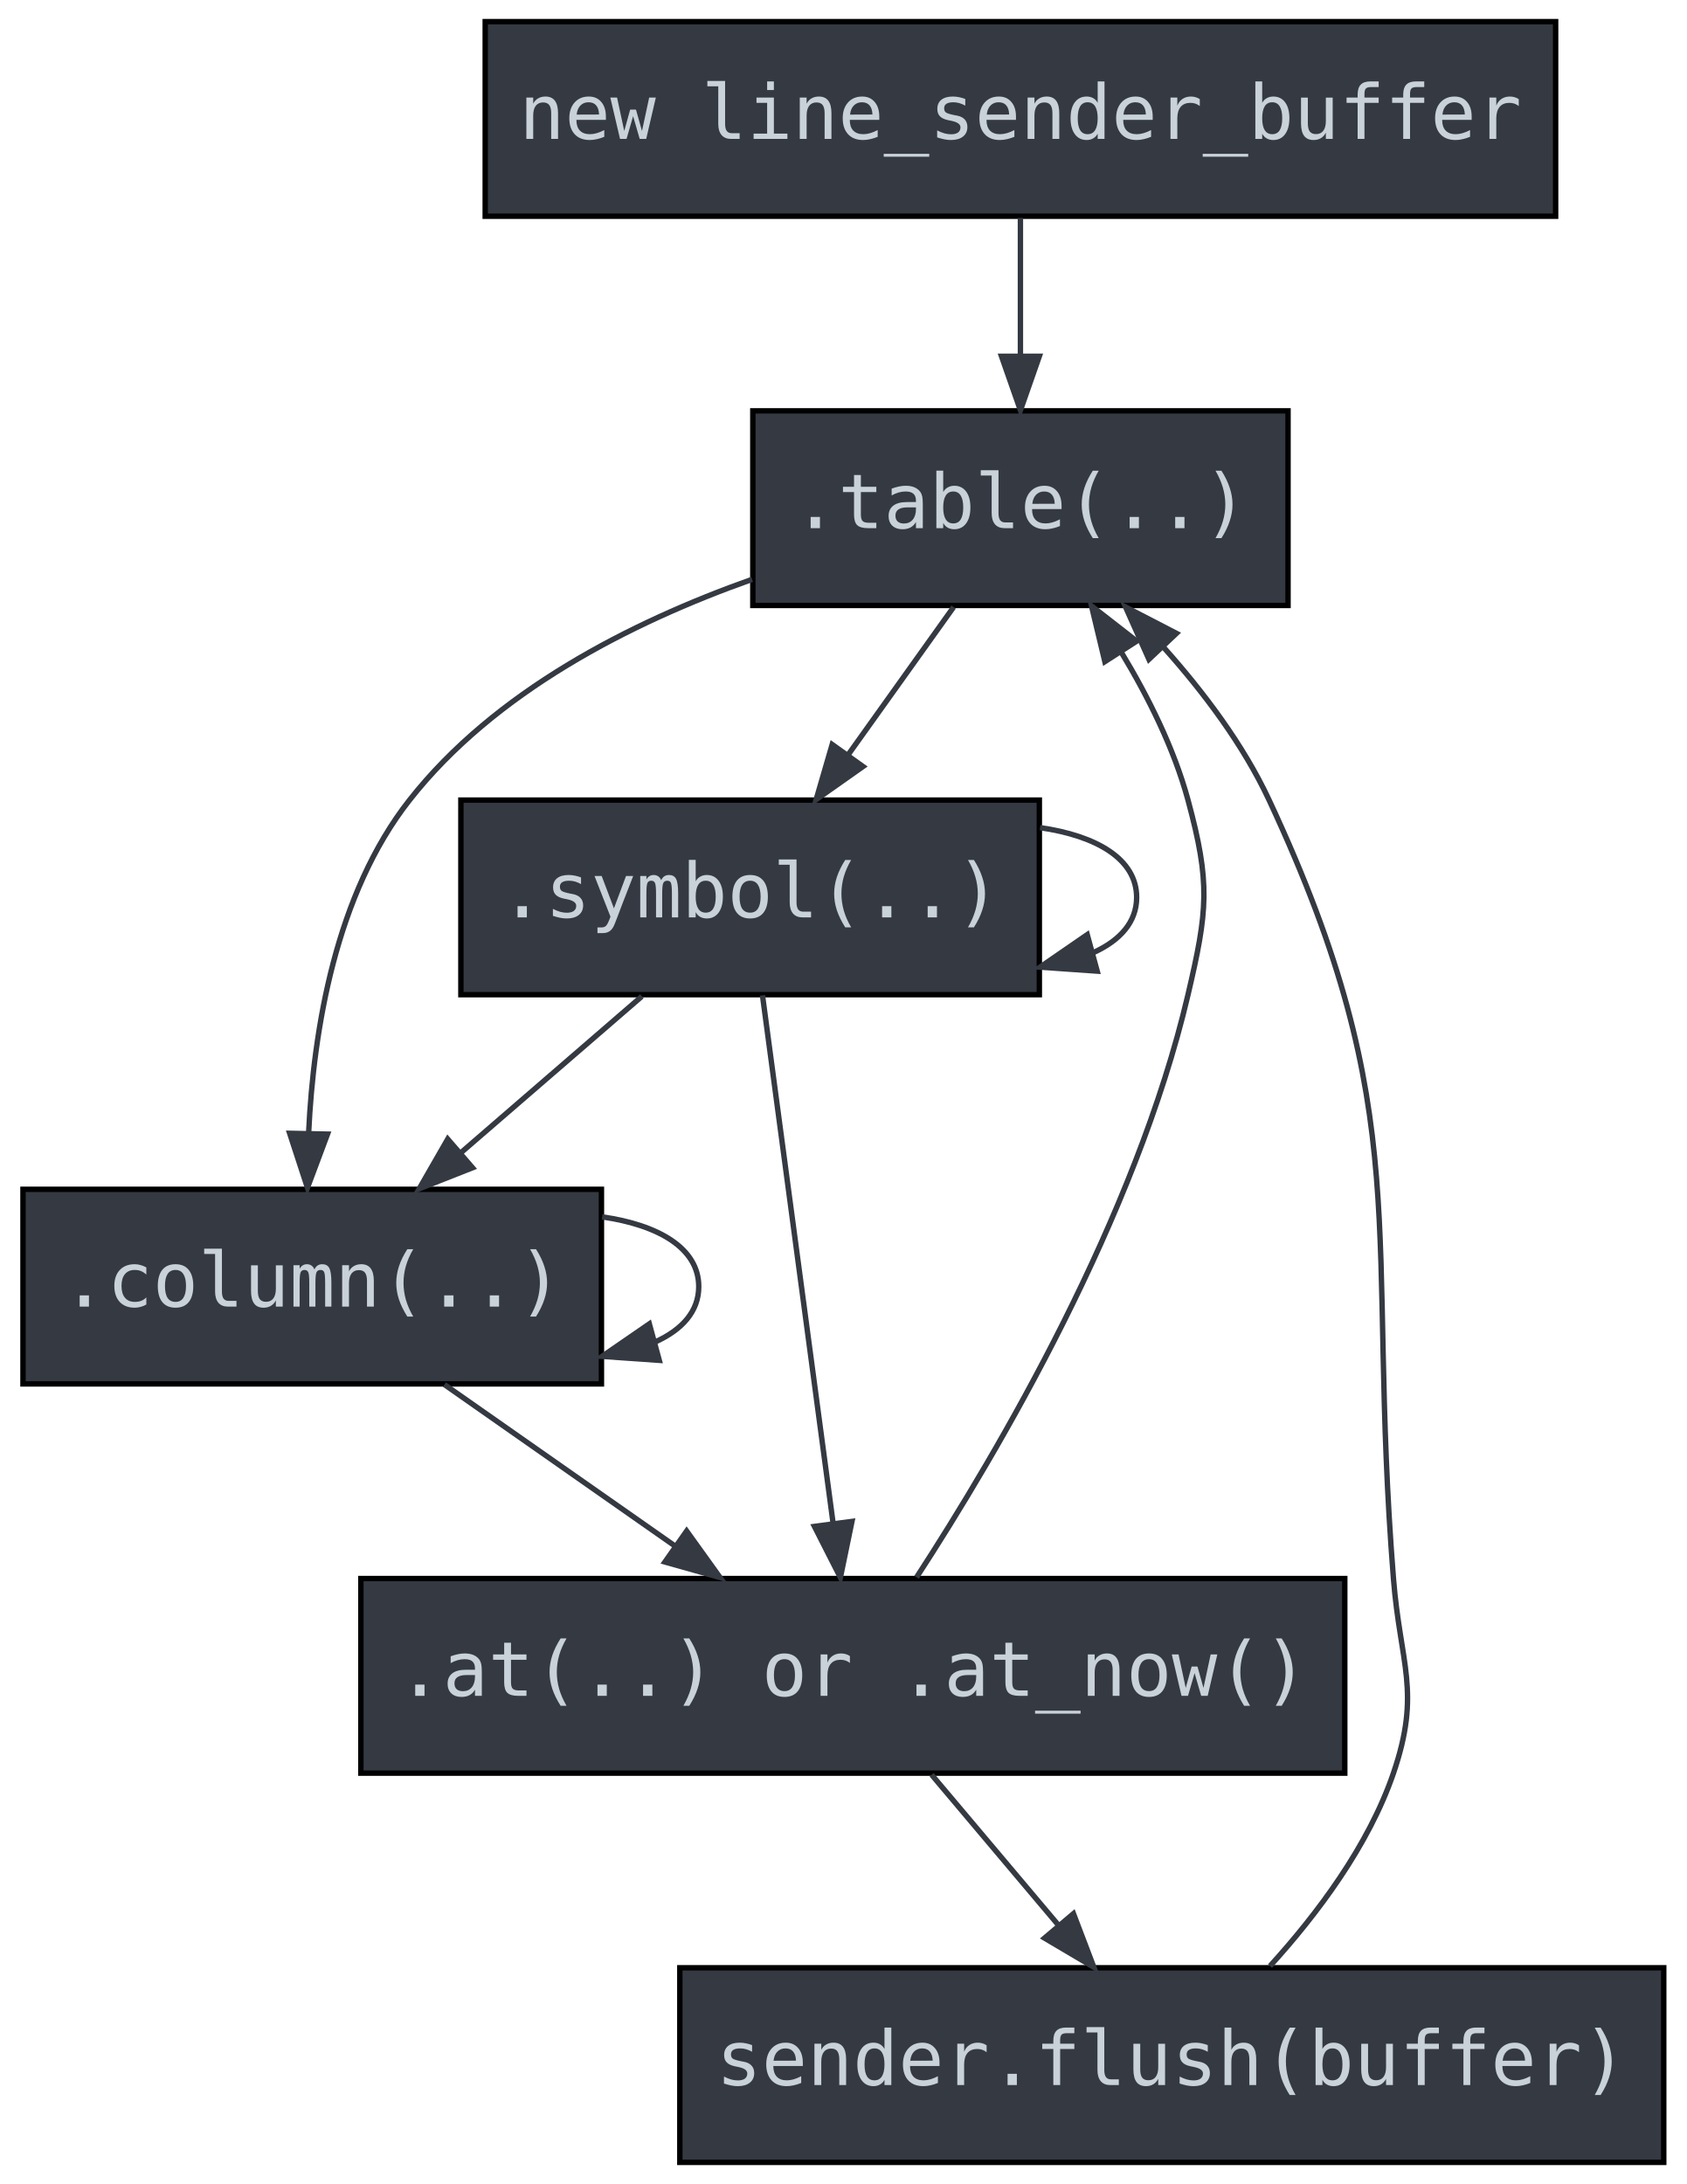
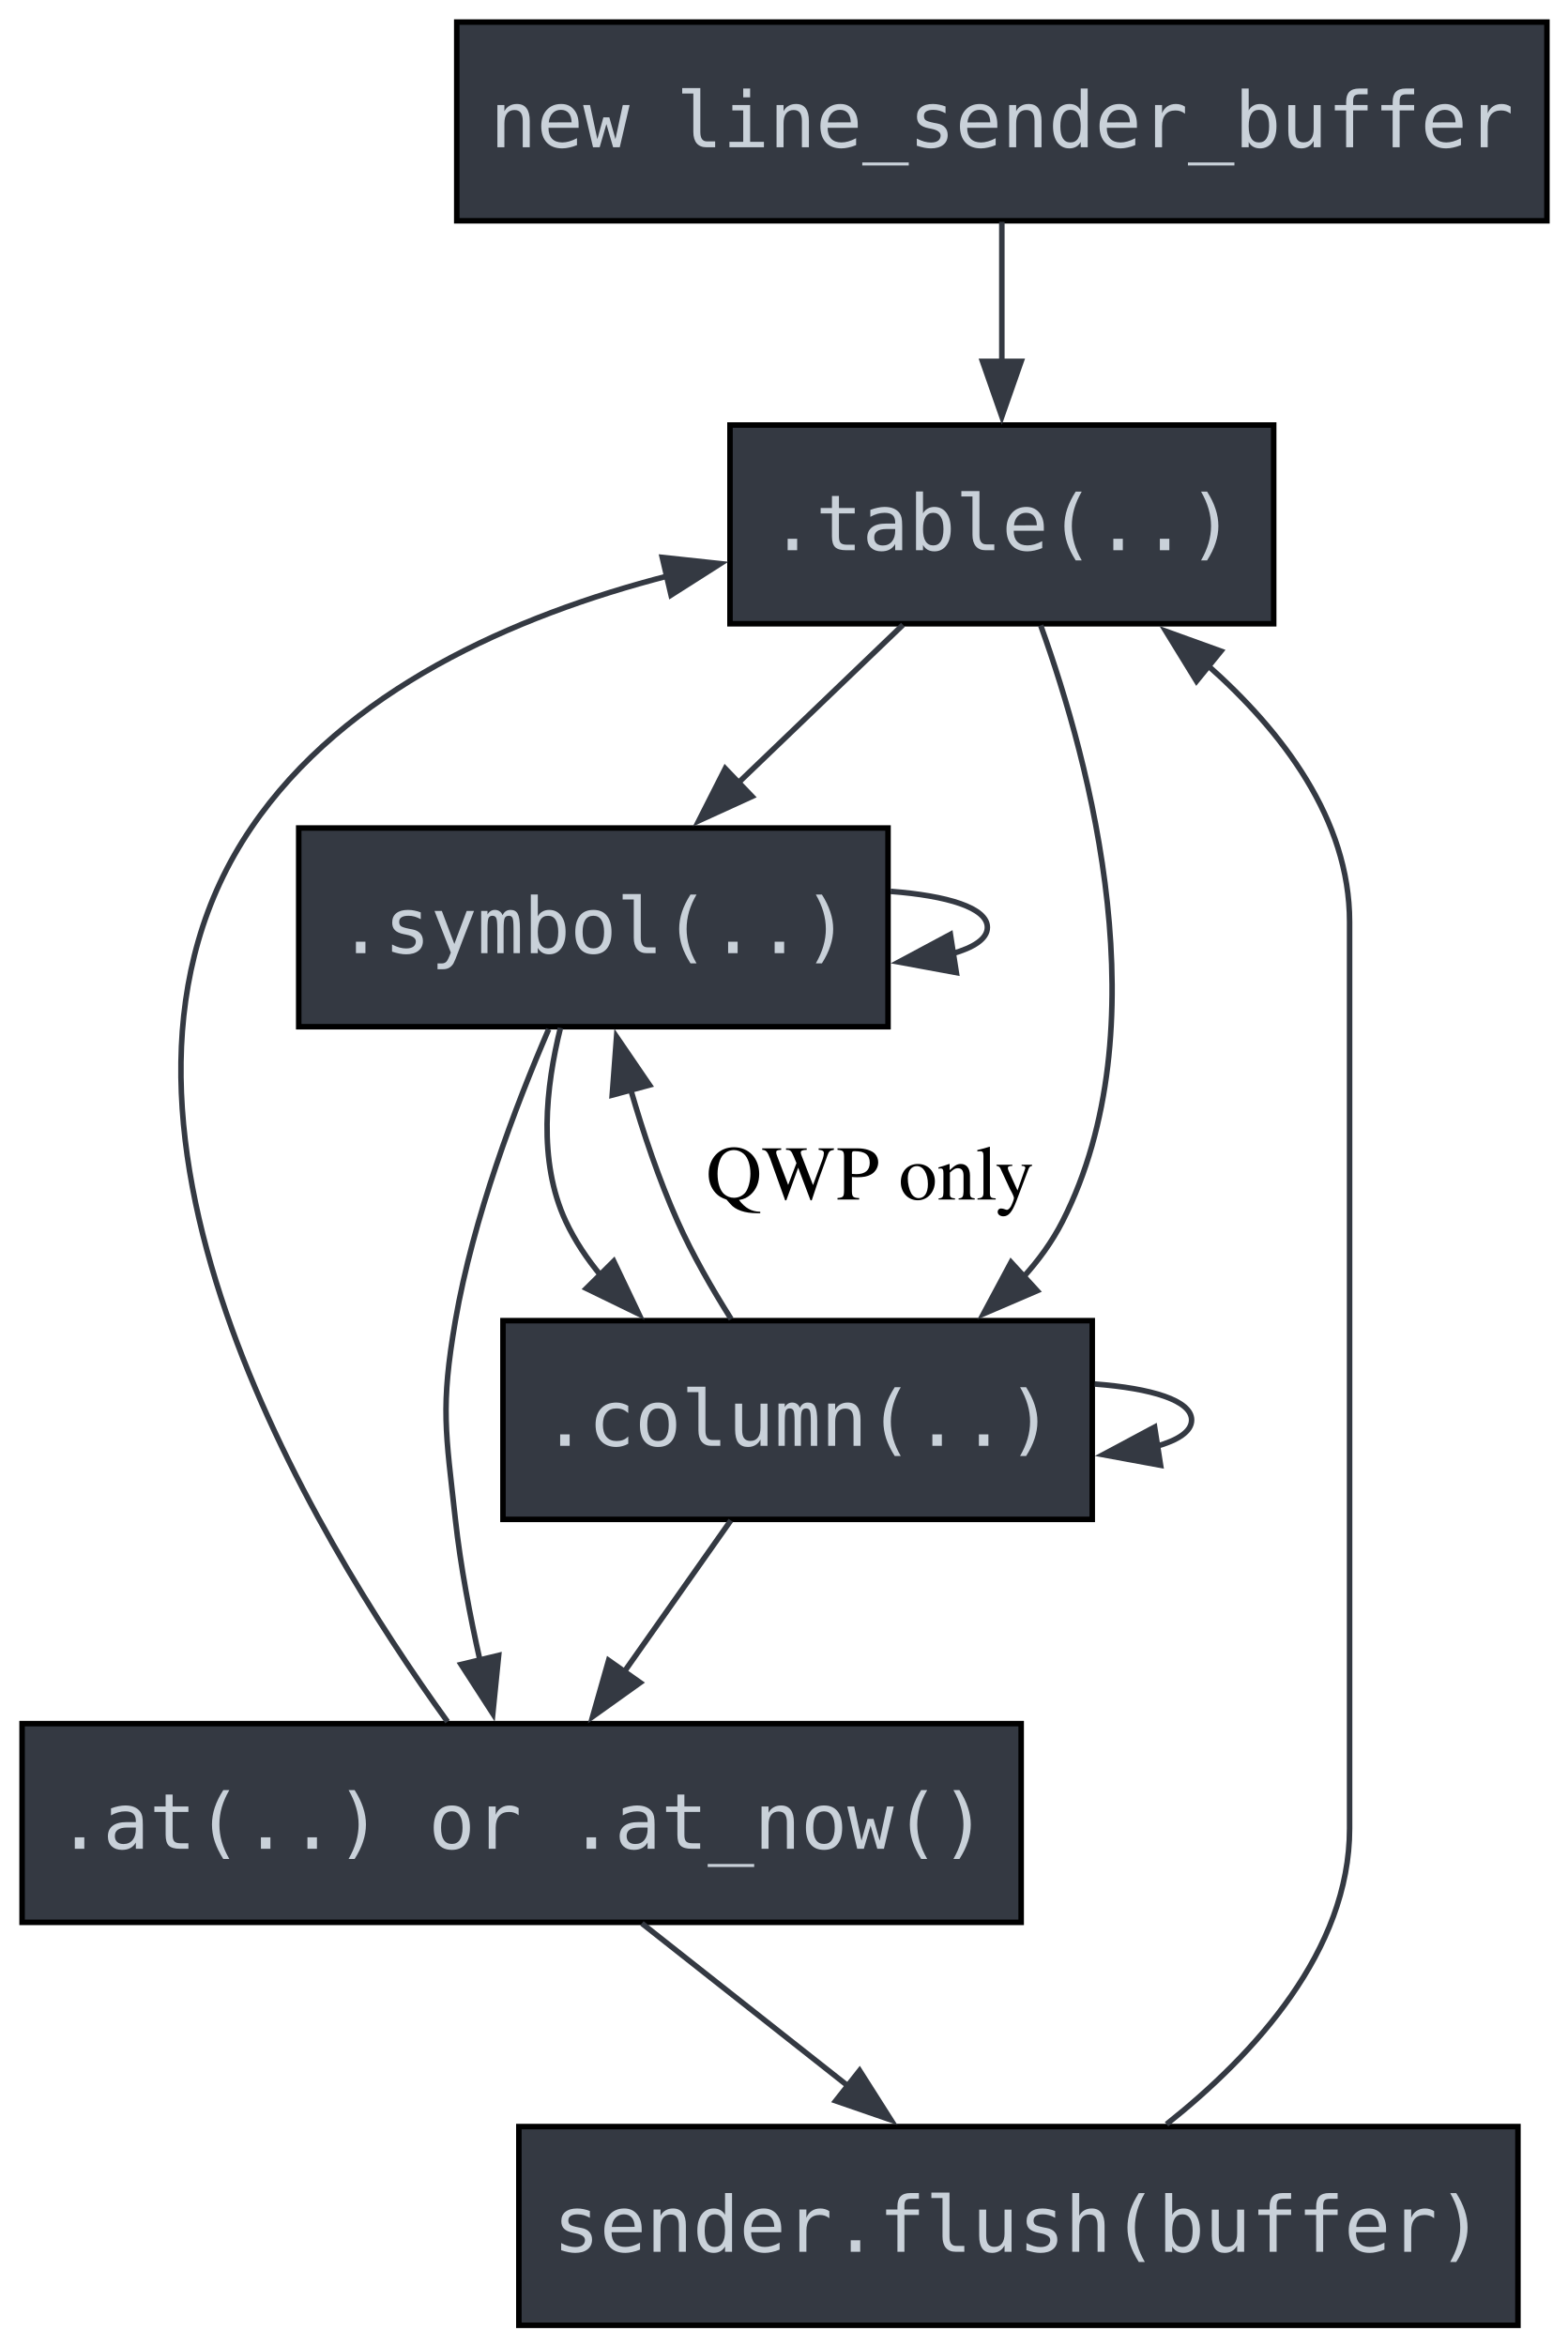
- <svg xmlns="http://www.w3.org/2000/svg" width="312pt" height="404pt" viewBox="0.00 0.00 311.50 404.00">
-   <g id="graph0" class="graph" transform="scale(1 1) rotate(0) translate(4 400)">
+ <svg xmlns="http://www.w3.org/2000/svg" width="284pt" height="425pt" viewBox="0.00 0.00 284.00 425.00">
+   <g id="graph0" class="graph" transform="scale(1 1) rotate(0) translate(4 421.25)">
    <g id="node1" class="node">
-       <polygon fill="#343942" stroke="black" points="283.5,-396 85.5,-396 85.5,-360 283.5,-360 283.5,-396" />
-       <text text-anchor="middle" x="184.5" y="-374.3" font-family="monospace" font-size="14.00" fill="#c9d1d9">new line_sender_buffer</text>
+       <polygon fill="#343942" stroke="black" points="276.25,-417.25 78.75,-417.25 78.75,-381.25 276.25,-381.25 276.25,-417.25" />
+       <text xml:space="preserve" text-anchor="middle" x="177.5" y="-394.57" font-family="monospace" font-size="14.00" fill="#c9d1d9">new line_sender_buffer</text>
    </g>
    <g id="node2" class="node">
-       <polygon fill="#343942" stroke="black" points="234,-324 135,-324 135,-288 234,-288 234,-324" />
-       <text text-anchor="middle" x="184.5" y="-302.3" font-family="monospace" font-size="14.00" fill="#c9d1d9">.table(..)</text>
+       <polygon fill="#343942" stroke="black" points="226.75,-344.25 128.25,-344.25 128.25,-308.25 226.75,-308.25 226.75,-344.25" />
+       <text xml:space="preserve" text-anchor="middle" x="177.5" y="-321.57" font-family="monospace" font-size="14.00" fill="#c9d1d9">.table(..)</text>
    </g>
    <g id="edge1" class="edge">
-       <path fill="none" stroke="#343942" d="M184.5,-359.7C184.5,-351.98 184.5,-342.71 184.5,-334.11" />
-       <polygon fill="#343942" stroke="#343942" points="188,-334.1 184.5,-324.1 181,-334.1 188,-334.1" />
+       <path fill="none" stroke="#343942" d="M177.5,-381.06C177.5,-373.48 177.5,-364.35 177.5,-355.79" />
+       <polygon fill="#343942" stroke="#343942" points="181,-355.79 177.5,-345.79 174,-355.79 181,-355.79" />
    </g>
    <g id="node3" class="node">
-       <polygon fill="#343942" stroke="black" points="188,-252 81,-252 81,-216 188,-216 188,-252" />
-       <text text-anchor="middle" x="134.5" y="-230.3" font-family="monospace" font-size="14.00" fill="#c9d1d9">.symbol(..)</text>
+       <polygon fill="#343942" stroke="black" points="156.88,-271.25 50.12,-271.25 50.12,-235.25 156.88,-235.25 156.88,-271.25" />
+       <text xml:space="preserve" text-anchor="middle" x="103.5" y="-248.57" font-family="monospace" font-size="14.00" fill="#c9d1d9">.symbol(..)</text>
    </g>
    <g id="edge2" class="edge">
-       <path fill="none" stroke="#343942" d="M172.14,-287.7C166.27,-279.47 159.13,-269.48 152.66,-260.42" />
-       <polygon fill="#343942" stroke="#343942" points="155.38,-258.21 146.72,-252.1 149.68,-262.28 155.38,-258.21" />
+       <path fill="none" stroke="#343942" d="M159.59,-308.06C150.65,-299.49 139.68,-288.96 129.81,-279.49" />
+       <polygon fill="#343942" stroke="#343942" points="132.24,-276.97 122.6,-272.57 127.39,-282.02 132.24,-276.97" />
    </g>
    <g id="node4" class="node">
-       <polygon fill="#343942" stroke="black" points="107,-180 0,-180 0,-144 107,-144 107,-180" />
-       <text text-anchor="middle" x="53.5" y="-158.3" font-family="monospace" font-size="14.00" fill="#c9d1d9">.column(..)</text>
+       <polygon fill="#343942" stroke="black" points="193.88,-182 87.12,-182 87.12,-146 193.88,-146 193.88,-182" />
+       <text xml:space="preserve" text-anchor="middle" x="140.5" y="-159.32" font-family="monospace" font-size="14.00" fill="#c9d1d9">.column(..)</text>
    </g>
    <g id="edge6" class="edge">
-       <path fill="none" stroke="#343942" d="M134.87,-292.83C112.32,-284.83 87.23,-272.02 71.5,-252 57.84,-234.61 53.75,-209.56 52.84,-190.47" />
-       <polygon fill="#343942" stroke="#343942" points="56.33,-190.21 52.62,-180.29 49.33,-190.36 56.33,-190.21" />
+       <path fill="none" stroke="#343942" d="M184.54,-307.95C193.64,-282.72 206.31,-235.02 188.5,-200 186.61,-196.29 184.13,-192.88 181.28,-189.76" />
+       <polygon fill="#343942" stroke="#343942" points="183.9,-187.42 174.17,-183.24 179.17,-192.58 183.9,-187.42" />
    </g>
    <g id="edge3" class="edge">
-       <path fill="none" stroke="#343942" d="M188.13,-246.9C198.58,-245.4 206,-241.1 206,-234 206,-229.45 202.96,-226.05 198.02,-223.8" />
-       <polygon fill="#343942" stroke="#343942" points="198.7,-220.36 188.13,-221.1 196.86,-227.11 198.7,-220.36" />
+       <path fill="none" stroke="#343942" d="M157.35,-259.77C167.61,-258.99 174.88,-256.81 174.88,-253.25 174.88,-251.19 172.45,-249.59 168.42,-248.46" />
+       <polygon fill="#343942" stroke="#343942" points="169.26,-245.05 158.84,-246.97 168.18,-251.97 169.26,-245.05" />
    </g>
    <g id="edge4" class="edge">
-       <path fill="none" stroke="#343942" d="M114.48,-215.7C104.37,-206.97 91.96,-196.24 80.98,-186.75" />
-       <polygon fill="#343942" stroke="#343942" points="83.15,-183.99 73.29,-180.1 78.57,-189.29 83.15,-183.99" />
+       <path fill="none" stroke="#343942" d="M97.53,-235.02C94.89,-224.44 93.4,-210.89 98.5,-200 100.16,-196.45 102.38,-193.14 104.93,-190.08" />
+       <polygon fill="#343942" stroke="#343942" points="107.19,-192.77 111.74,-183.21 102.22,-187.84 107.19,-192.77" />
    </g>
    <g id="node5" class="node">
-       <polygon fill="#343942" stroke="black" points="244.5,-108 62.5,-108 62.5,-72 244.5,-72 244.5,-108" />
-       <text text-anchor="middle" x="153.5" y="-86.3" font-family="monospace" font-size="14.00" fill="#c9d1d9">.at(..) or .at_now()</text>
+       <polygon fill="#343942" stroke="black" points="181,-109 0,-109 0,-73 181,-73 181,-109" />
+       <text xml:space="preserve" text-anchor="middle" x="90.5" y="-86.33" font-family="monospace" font-size="14.00" fill="#c9d1d9">.at(..) or .at_now()</text>
    </g>
    <g id="edge5" class="edge">
-       <path fill="none" stroke="#343942" d="M136.79,-215.87C140.03,-191.67 145.98,-147.21 149.83,-118.39" />
-       <polygon fill="#343942" stroke="#343942" points="153.34,-118.57 151.2,-108.19 146.4,-117.64 153.34,-118.57" />
+       <path fill="none" stroke="#343942" d="M95.4,-234.8C89.39,-220.86 81.72,-200.62 78.5,-182 75.78,-166.23 76.75,-161.9 78.5,-146 79.43,-137.56 81.14,-128.52 82.99,-120.29" />
+       <polygon fill="#343942" stroke="#343942" points="86.34,-121.36 85.28,-110.82 79.53,-119.72 86.34,-121.36" />
    </g>
    <g id="edge7" class="edge">
-       <path fill="none" stroke="#343942" d="M107.13,-174.9C117.58,-173.4 125,-169.1 125,-162 125,-157.45 121.96,-154.05 117.02,-151.8" />
-       <polygon fill="#343942" stroke="#343942" points="117.7,-148.36 107.13,-149.1 115.86,-155.11 117.7,-148.36" />
+       <path fill="none" stroke="#343942" d="M128.46,-182.29C125,-187.78 121.43,-193.99 118.75,-200 115.38,-207.54 112.54,-216.01 110.25,-223.91" />
+       <polygon fill="#343942" stroke="#343942" points="106.91,-222.86 107.7,-233.43 113.67,-224.68 106.91,-222.86" />
+       <text xml:space="preserve" text-anchor="middle" x="153.62" y="-203.95" font-family="Times,serif" font-size="14.00">QWP only</text>
    </g>
    <g id="edge8" class="edge">
-       <path fill="none" stroke="#343942" d="M77.96,-143.88C90.8,-134.89 106.7,-123.76 120.59,-114.03" />
-       <polygon fill="#343942" stroke="#343942" points="122.76,-116.79 128.94,-108.19 118.74,-111.06 122.76,-116.79" />
+       <path fill="none" stroke="#343942" d="M194.35,-170.52C204.61,-169.74 211.88,-167.56 211.88,-164 211.88,-161.94 209.45,-160.34 205.42,-159.21" />
+       <polygon fill="#343942" stroke="#343942" points="206.26,-155.8 195.84,-157.72 205.18,-162.72 206.26,-155.8" />
+     </g>
+     <g id="edge9" class="edge">
+       <path fill="none" stroke="#343942" d="M128.4,-145.81C122.56,-137.53 115.44,-127.41 108.95,-118.19" />
+       <polygon fill="#343942" stroke="#343942" points="111.98,-116.43 103.36,-110.27 106.26,-120.46 111.98,-116.43" />
+     </g>
+     <g id="edge11" class="edge">
+       <path fill="none" stroke="#343942" d="M77.08,-109.34C52.61,-143.23 6.35,-219.47 41.5,-271.25 58.51,-296.3 89.15,-309.73 117.06,-316.93" />
+       <polygon fill="#343942" stroke="#343942" points="115.98,-320.27 126.51,-319.14 117.57,-313.45 115.98,-320.27" />
+     </g>
+     <g id="node6" class="node">
+       <polygon fill="#343942" stroke="black" points="271,-36 90,-36 90,0 271,0 271,-36" />
+       <text xml:space="preserve" text-anchor="middle" x="180.5" y="-13.32" font-family="monospace" font-size="14.00" fill="#c9d1d9">sender.flush(buffer)</text>
    </g>
    <g id="edge10" class="edge">
-       <path fill="none" stroke="#343942" d="M165.29,-108.23C180.41,-131.47 205.83,-174.73 215.5,-216 219.15,-231.58 219.68,-236.56 215.5,-252 212.92,-261.52 208.16,-271.08 203.12,-279.41" />
-       <polygon fill="#343942" stroke="#343942" points="200.12,-277.61 197.65,-287.91 206.01,-281.4 200.12,-277.61" />
+       <path fill="none" stroke="#343942" d="M112.29,-72.81C123.48,-63.98 137.31,-53.07 149.59,-43.39" />
+       <polygon fill="#343942" stroke="#343942" points="151.73,-46.15 157.41,-37.21 147.4,-40.66 151.73,-46.15" />
    </g>
-     <g id="node6" class="node">
-       <polygon fill="#343942" stroke="black" points="303.5,-36 121.5,-36 121.5,0 303.5,0 303.5,-36" />
-       <text text-anchor="middle" x="212.5" y="-14.3" font-family="monospace" font-size="14.00" fill="#c9d1d9">sender.flush(buffer)</text>
-     </g>
-     <g id="edge9" class="edge">
-       <path fill="none" stroke="#343942" d="M168.08,-71.7C175.16,-63.3 183.78,-53.07 191.55,-43.86" />
-       <polygon fill="#343942" stroke="#343942" points="194.31,-46.01 198.08,-36.1 188.96,-41.49 194.31,-46.01" />
-     </g>
-     <g id="edge11" class="edge">
-       <path fill="none" stroke="#343942" d="M230.67,-36.32C239.38,-45.9 248.91,-58.57 253.5,-72 258.67,-87.14 254.77,-92.05 253.5,-108 248.37,-172.61 257.91,-193.27 230.5,-252 225.74,-262.21 218.41,-271.95 211,-280.24" />
-       <polygon fill="#343942" stroke="#343942" points="208.27,-278.04 203.95,-287.71 213.36,-282.84 208.27,-278.04" />
+     <g id="edge12" class="edge">
+       <path fill="none" stroke="#343942" d="M207.34,-36.43C223.32,-49.11 240.5,-67.89 240.5,-90 240.5,-254.25 240.5,-254.25 240.5,-254.25 240.5,-272.81 228.31,-288.78 214.65,-300.85" />
+       <polygon fill="#343942" stroke="#343942" points="212.77,-297.86 207.22,-306.89 217.19,-303.29 212.77,-297.86" />
    </g>
  </g>
</svg>
